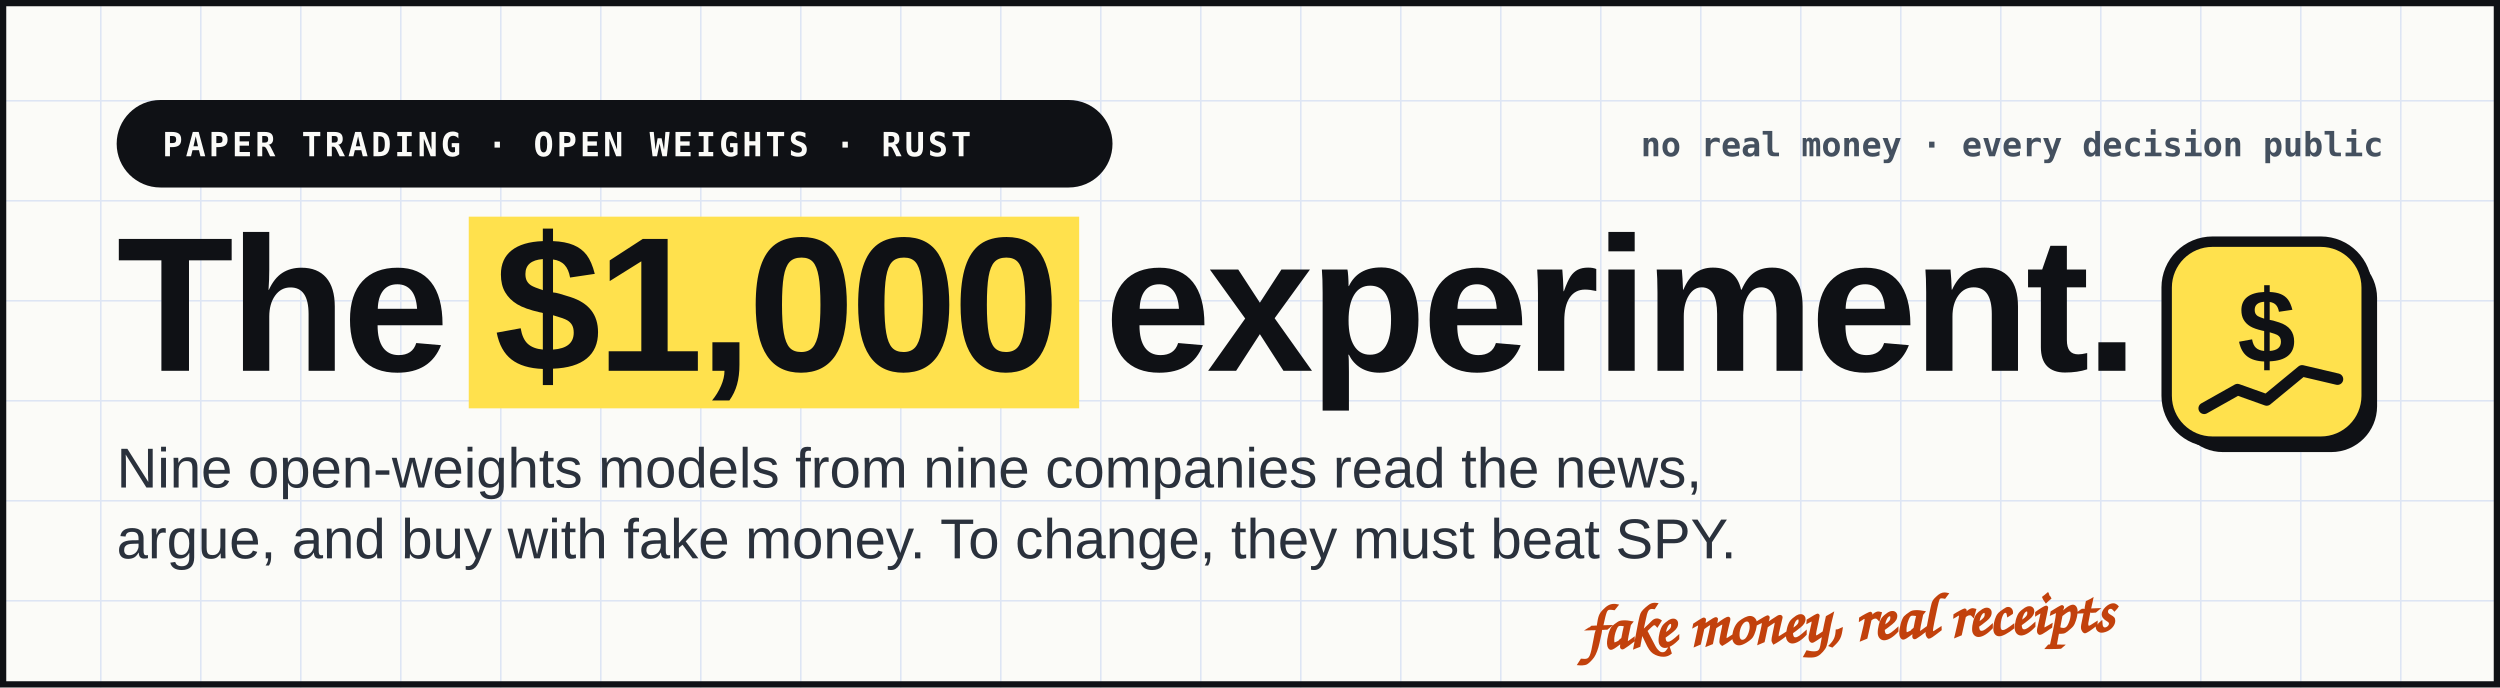
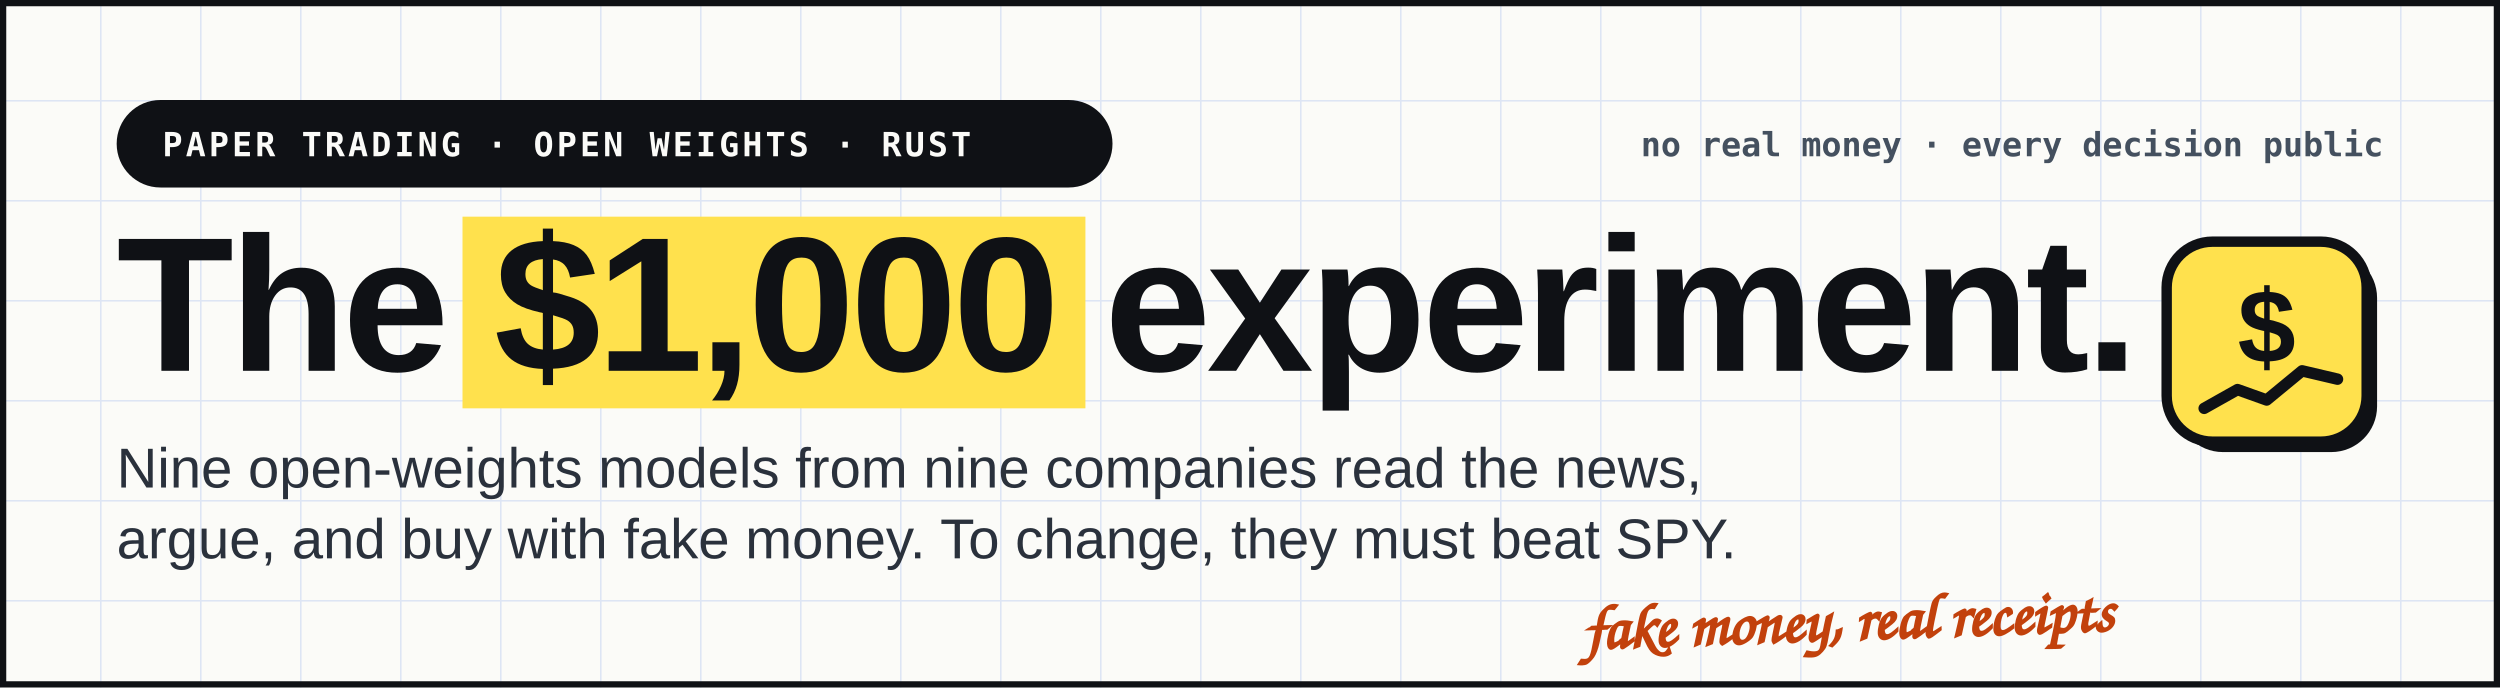
<svg xmlns="http://www.w3.org/2000/svg" viewBox="0 0 1200 330" role="img" aria-label="Paper Trader: the $1,000 experiment">
  <defs>
    <pattern id="grid" width="48" height="48" patternUnits="userSpaceOnUse">
      <path d="M48 0H0V48" fill="none" stroke="#dde5f4" stroke-width="1.5" />
    </pattern>
  </defs>
  <style>
.sans{font-family:'Helvetica Neue',Arial,sans-serif;font-weight:900;letter-spacing:-2px;fill:#0f1115}
.mono{font-family:ui-monospace,Menlo,Consolas,monospace;font-weight:700}
.hand{font-family:'Bradley Hand','Segoe Print','Marker Felt','Comic Sans MS',cursive;font-weight:700;fill:#c2410c}
</style>
  <rect width="1200" height="330" fill="#fbfbf8" />
  <rect width="1200" height="330" fill="url(#grid)" />
  <rect x="1.5" y="1.5" width="1197" height="327" fill="none" stroke="#0f1115" stroke-width="3" />
  <rect x="56" y="48" width="478" height="42" rx="21" fill="#0f1115" />
  <text x="78" y="75" class="mono" font-size="16" letter-spacing="1.5" fill="#fbfbf8">PAPER TRADING · OPEN WEIGHTS · RUST</text>
  <text x="1144" y="75" class="mono" font-size="16" text-anchor="end" fill="#44505f">no real money · every decision public</text>
-   <rect x="225" y="104" width="293" height="92" fill="#ffe14d" />
+   <rect x="222" y="104" width="299" height="92" fill="#ffe14d" />
  <text x="56" y="178" class="sans" font-size="92" textLength="157.6" lengthAdjust="spacingAndGlyphs">The</text>
  <text x="237.2" y="178" class="sans" font-size="92" textLength="269.3" lengthAdjust="spacingAndGlyphs">$1,000</text>
  <text x="530.1" y="178" class="sans" font-size="92" textLength="497.4" lengthAdjust="spacingAndGlyphs">experiment.</text>
  <text x="56" y="234" font-family="'Helvetica Neue',Arial,sans-serif" font-size="27" font-weight="500" fill="#2a313c">Nine open-weights models from nine companies read the news,</text>
  <text x="56" y="268" font-family="'Helvetica Neue',Arial,sans-serif" font-size="27" font-weight="500" fill="#2a313c">argue, and buy with fake money. To change, they must beat SPY.</text>
  <text x="760" y="312" class="hand" font-size="30" transform="rotate(-2 760 312)">fake money, real receipts</text>
  <g transform="translate(1036 112)">
    <rect x="9" y="9" width="96" height="96" rx="22" fill="#0f1115" />
    <rect x="4" y="4" width="96" height="96" rx="22" fill="#ffe14d" stroke="#0f1115" stroke-width="5" />
    <text x="52" y="62" font-family="'Helvetica Neue',Arial,sans-serif" font-size="50" font-weight="900" text-anchor="middle" fill="#0f1115">$</text>
    <polyline points="22,84 38,75 52,80 69,66 86,70" fill="none" stroke="#0f1115" stroke-width="5.5" stroke-linecap="round" stroke-linejoin="round" />
  </g>
</svg>
